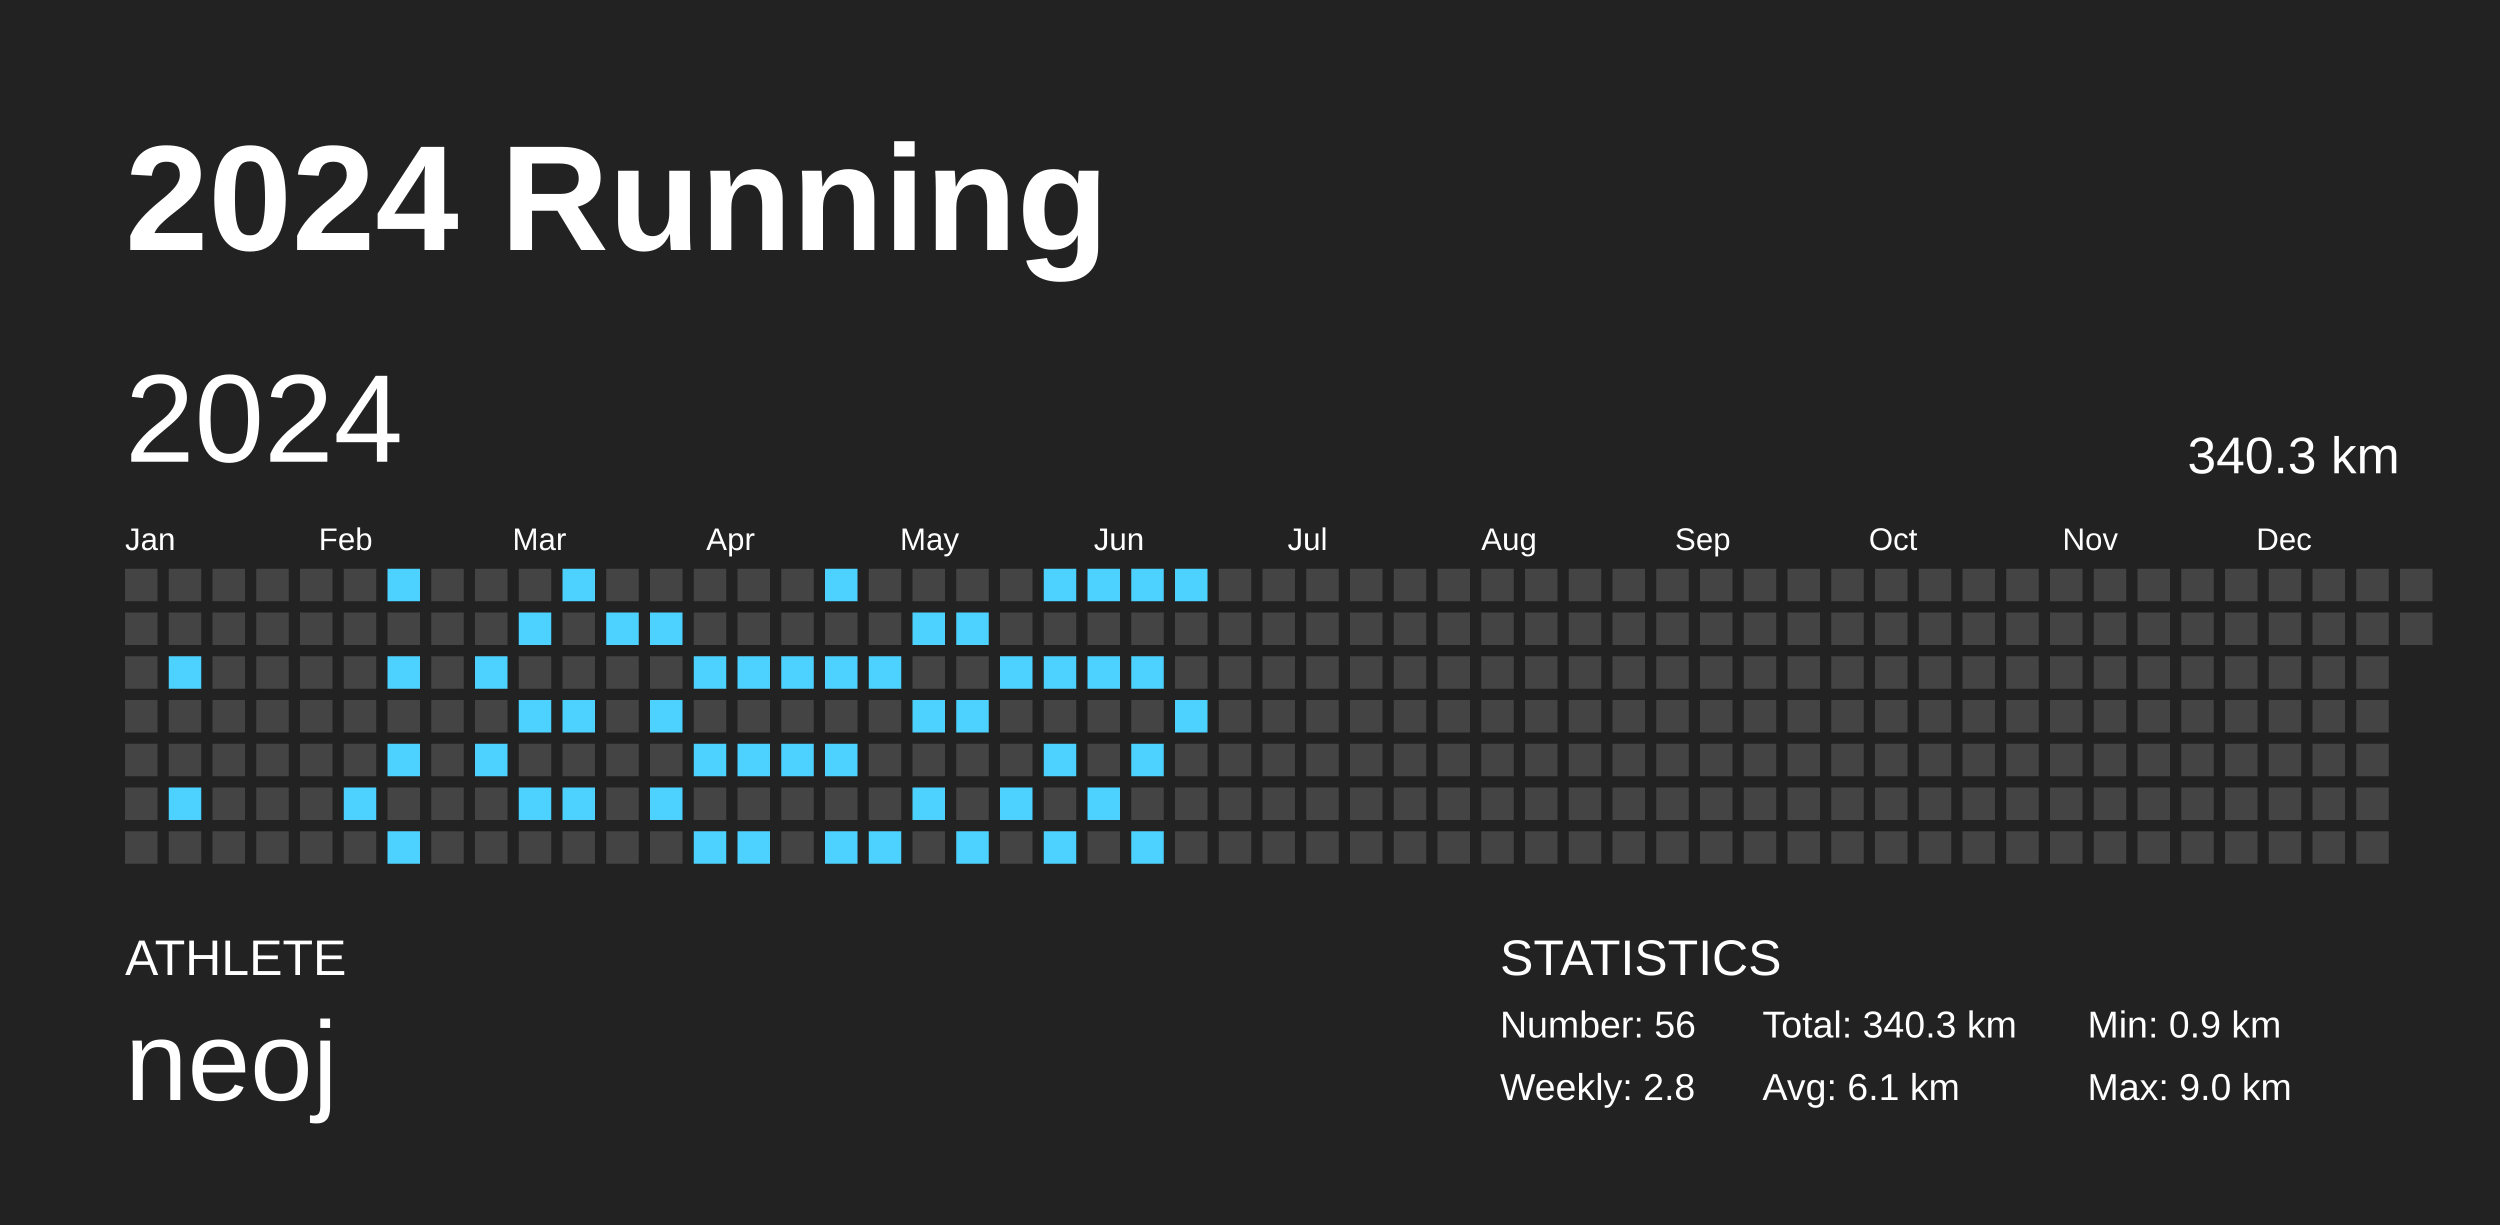
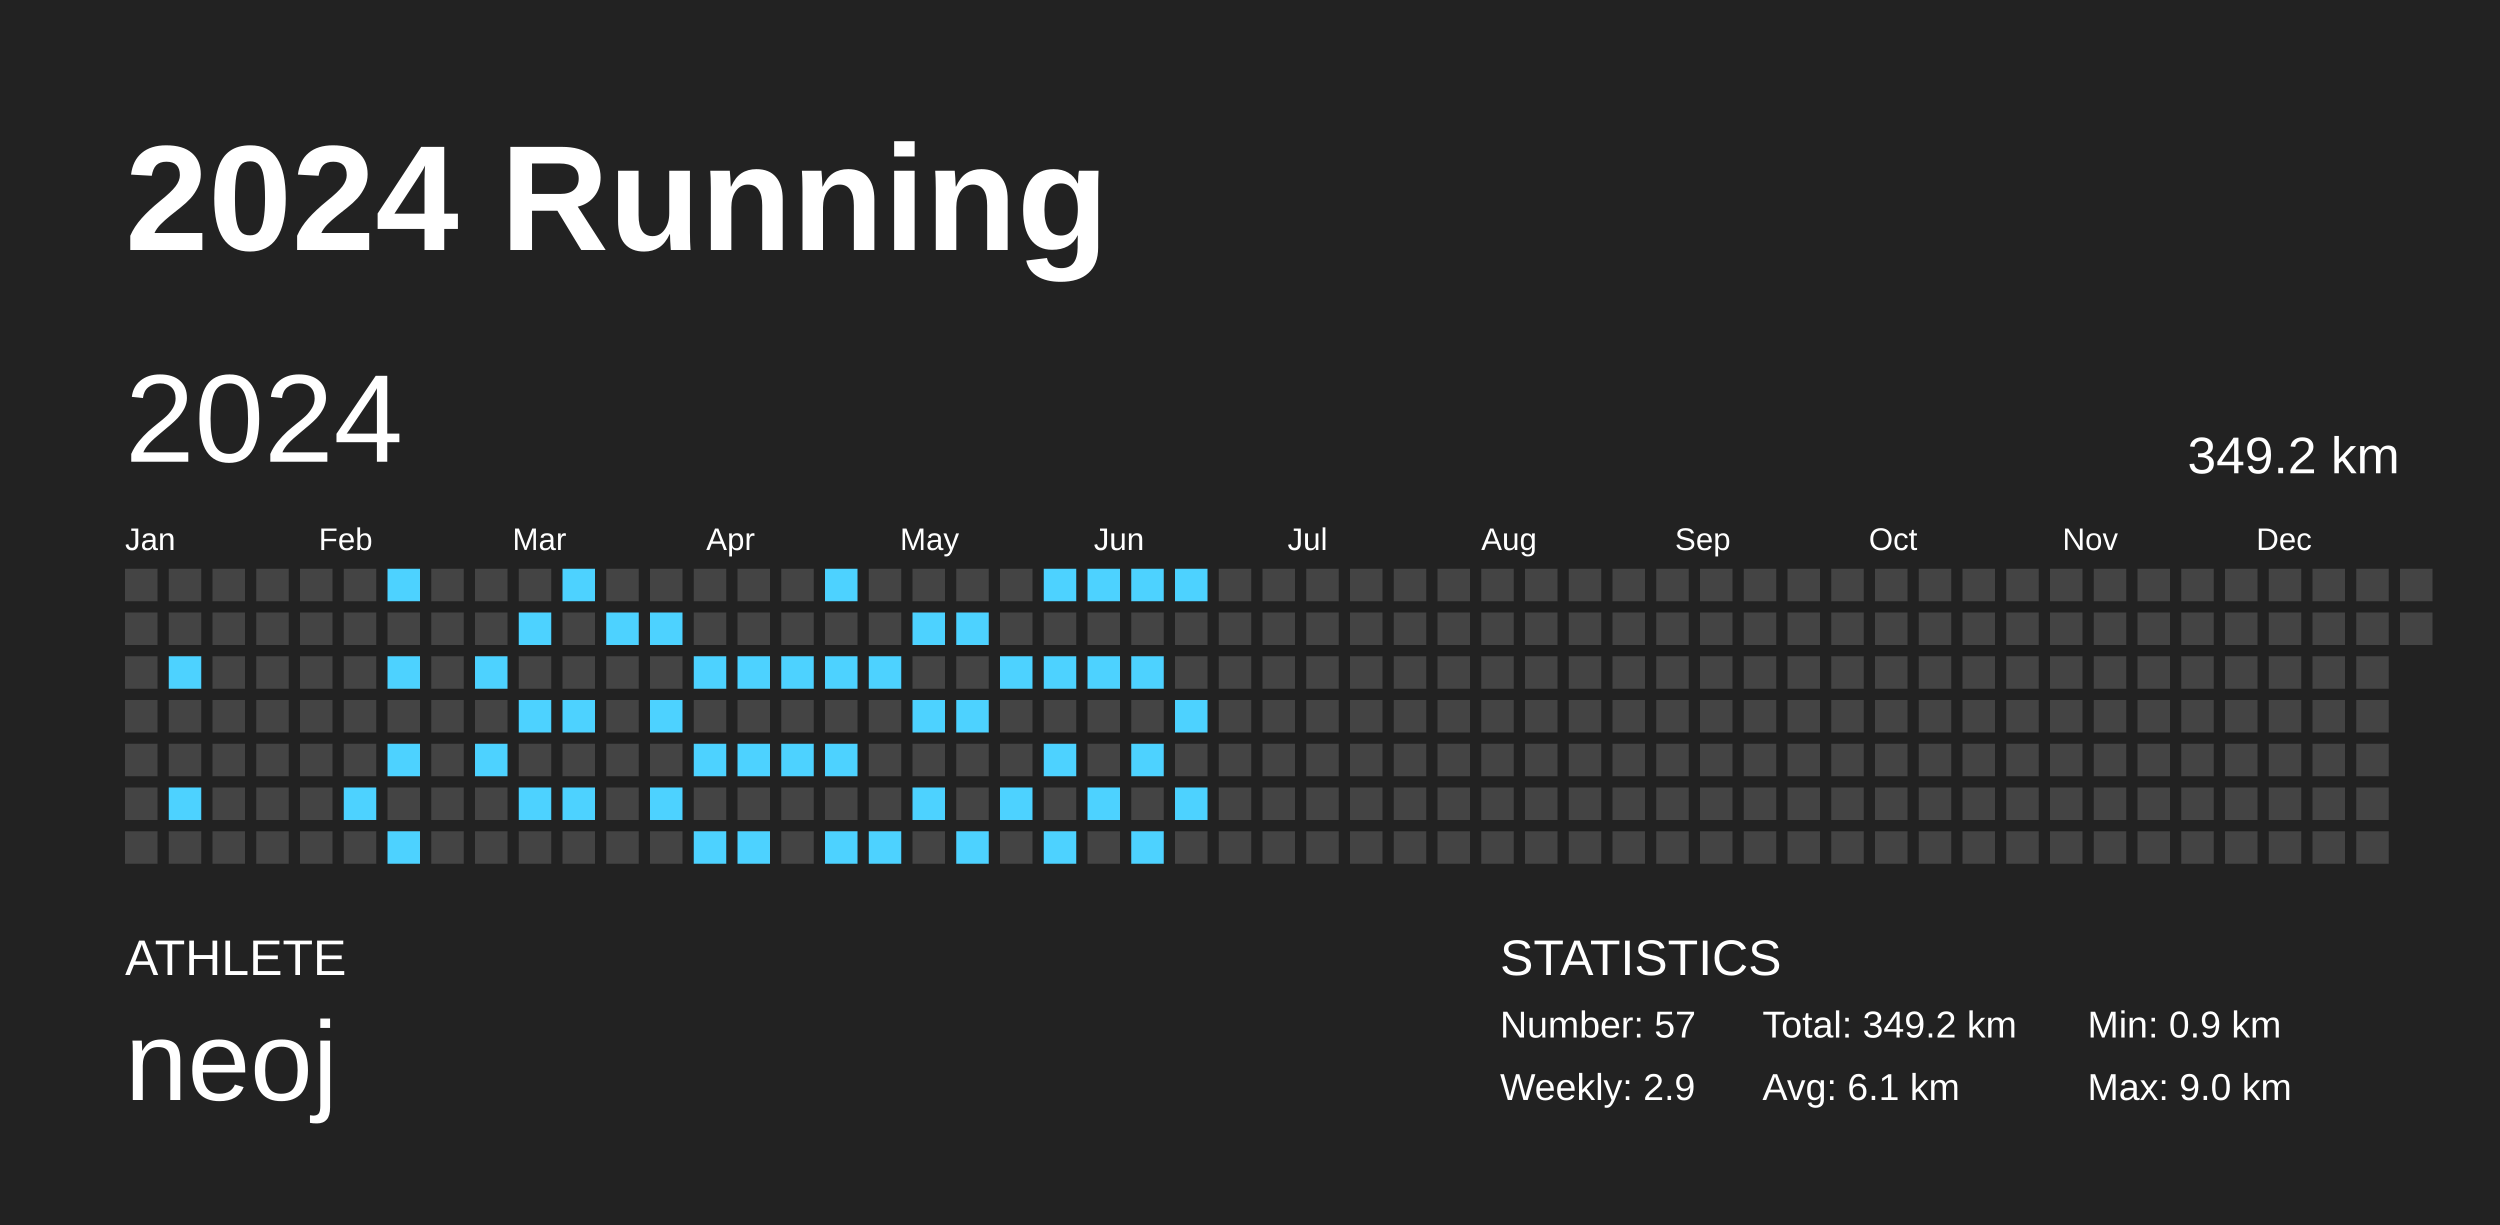
<svg xmlns="http://www.w3.org/2000/svg" baseProfile="full" height="98mm" version="1.1" viewBox="0,0,200,98" width="200mm">
  <defs />
  <rect fill="#222222" height="98" width="200" x="0" y="0" />
  <text fill="#FFFFFF" style="font-size:12px; font-family:Arial; font-weight:bold;" x="10" y="20">2024 Running</text>
  <text fill="#FFFFFF" style="font-size:4px; font-family:Arial" x="10" y="78">ATHLETE</text>
  <text fill="#FFFFFF" style="font-size:9px; font-family:Arial" x="10" y="88">neoj</text>
  <text fill="#FFFFFF" style="font-size:4px; font-family:Arial" x="120" y="78">STATISTICS</text>
-   <text fill="#FFFFFF" style="font-size:3px; font-family:Arial" x="120" y="83">Number: 56</text>
-   <text fill="#FFFFFF" style="font-size:3px; font-family:Arial" x="120" y="88">Weekly: 2.8</text>
-   <text fill="#FFFFFF" style="font-size:3px; font-family:Arial" x="141" y="83">Total: 340.3 km</text>
+   <text fill="#FFFFFF" style="font-size:3px; font-family:Arial" x="120" y="83">Number: 57</text>
+   <text fill="#FFFFFF" style="font-size:3px; font-family:Arial" x="120" y="88">Weekly: 2.9</text>
+   <text fill="#FFFFFF" style="font-size:3px; font-family:Arial" x="141" y="83">Total: 349.2 km</text>
  <text fill="#FFFFFF" style="font-size:3px; font-family:Arial" x="141" y="88">Avg: 6.1 km</text>
  <text fill="#FFFFFF" style="font-size:3px; font-family:Arial" x="167" y="83">Min: 0.9 km</text>
  <text fill="#FFFFFF" style="font-size:3px; font-family:Arial" x="167" y="88">Max: 9.0 km</text>
  <text dominant-baseline="hanging" fill="#FFFFFF" style="font-size:10.0px; font-family:Arial;" x="10" y="30">2024</text>
-   <text dominant-baseline="hanging" fill="#FFFFFF" style="font-size:4.125px; font-family:Arial;" x="175" y="35">340.3 km</text>
+   <text dominant-baseline="hanging" fill="#FFFFFF" style="font-size:4.125px; font-family:Arial;" x="175" y="35">349.2 km</text>
  <text fill="#FFFFFF" style="font-size:2.5px; font-family:Arial" x="10.0" y="44">Jan</text>
  <text fill="#FFFFFF" style="font-size:2.5px; font-family:Arial" x="25.5" y="44">Feb</text>
  <text fill="#FFFFFF" style="font-size:2.5px; font-family:Arial" x="41.0" y="44">Mar</text>
  <text fill="#FFFFFF" style="font-size:2.5px; font-family:Arial" x="56.5" y="44">Apr</text>
  <text fill="#FFFFFF" style="font-size:2.5px; font-family:Arial" x="72.0" y="44">May</text>
  <text fill="#FFFFFF" style="font-size:2.5px; font-family:Arial" x="87.5" y="44">Jun</text>
  <text fill="#FFFFFF" style="font-size:2.5px; font-family:Arial" x="103.0" y="44">Jul</text>
  <text fill="#FFFFFF" style="font-size:2.5px; font-family:Arial" x="118.5" y="44">Aug</text>
  <text fill="#FFFFFF" style="font-size:2.5px; font-family:Arial" x="134.0" y="44">Sep</text>
  <text fill="#FFFFFF" style="font-size:2.5px; font-family:Arial" x="149.5" y="44">Oct</text>
  <text fill="#FFFFFF" style="font-size:2.5px; font-family:Arial" x="165.0" y="44">Nov</text>
  <text fill="#FFFFFF" style="font-size:2.5px; font-family:Arial" x="180.5" y="44">Dec</text>
  <rect fill="#444444" height="2.6" width="2.6" x="10.0" y="45.5" />
  <rect fill="#444444" height="2.6" width="2.6" x="10.0" y="49.0" />
  <rect fill="#444444" height="2.6" width="2.6" x="10.0" y="52.5" />
  <rect fill="#444444" height="2.6" width="2.6" x="10.0" y="56.0" />
  <rect fill="#444444" height="2.6" width="2.6" x="10.0" y="59.5" />
  <rect fill="#444444" height="2.6" width="2.6" x="10.0" y="63.0" />
  <rect fill="#444444" height="2.6" width="2.6" x="10.0" y="66.5" />
  <rect fill="#444444" height="2.6" width="2.6" x="13.5" y="45.5" />
  <rect fill="#444444" height="2.6" width="2.6" x="13.5" y="49.0" />
  <rect fill="#4dd2ff" height="2.6" width="2.6" x="13.5" y="52.5" />
  <rect fill="#444444" height="2.6" width="2.6" x="13.5" y="56.0" />
  <rect fill="#444444" height="2.6" width="2.6" x="13.5" y="59.5" />
  <rect fill="#4dd2ff" height="2.6" width="2.6" x="13.5" y="63.0" />
  <rect fill="#444444" height="2.6" width="2.6" x="13.5" y="66.5" />
  <rect fill="#444444" height="2.6" width="2.6" x="17.0" y="45.5" />
  <rect fill="#444444" height="2.6" width="2.6" x="17.0" y="49.0" />
  <rect fill="#444444" height="2.6" width="2.6" x="17.0" y="52.5" />
  <rect fill="#444444" height="2.6" width="2.6" x="17.0" y="56.0" />
  <rect fill="#444444" height="2.6" width="2.6" x="17.0" y="59.5" />
  <rect fill="#444444" height="2.6" width="2.6" x="17.0" y="63.0" />
  <rect fill="#444444" height="2.6" width="2.6" x="17.0" y="66.5" />
  <rect fill="#444444" height="2.6" width="2.6" x="20.5" y="45.5" />
  <rect fill="#444444" height="2.6" width="2.6" x="20.5" y="49.0" />
  <rect fill="#444444" height="2.6" width="2.6" x="20.5" y="52.5" />
  <rect fill="#444444" height="2.6" width="2.6" x="20.5" y="56.0" />
  <rect fill="#444444" height="2.6" width="2.6" x="20.5" y="59.5" />
  <rect fill="#444444" height="2.6" width="2.6" x="20.5" y="63.0" />
  <rect fill="#444444" height="2.6" width="2.6" x="20.5" y="66.5" />
  <rect fill="#444444" height="2.6" width="2.6" x="24.0" y="45.5" />
  <rect fill="#444444" height="2.6" width="2.6" x="24.0" y="49.0" />
  <rect fill="#444444" height="2.6" width="2.6" x="24.0" y="52.5" />
  <rect fill="#444444" height="2.6" width="2.6" x="24.0" y="56.0" />
  <rect fill="#444444" height="2.6" width="2.6" x="24.0" y="59.5" />
  <rect fill="#444444" height="2.6" width="2.6" x="24.0" y="63.0" />
  <rect fill="#444444" height="2.6" width="2.6" x="24.0" y="66.5" />
  <rect fill="#444444" height="2.6" width="2.6" x="27.5" y="45.5" />
  <rect fill="#444444" height="2.6" width="2.6" x="27.5" y="49.0" />
  <rect fill="#444444" height="2.6" width="2.6" x="27.5" y="52.5" />
  <rect fill="#444444" height="2.6" width="2.6" x="27.5" y="56.0" />
  <rect fill="#444444" height="2.6" width="2.6" x="27.5" y="59.5" />
  <rect fill="#4dd2ff" height="2.6" width="2.6" x="27.5" y="63.0" />
  <rect fill="#444444" height="2.6" width="2.6" x="27.5" y="66.5" />
  <rect fill="#4dd2ff" height="2.6" width="2.6" x="31.0" y="45.5" />
  <rect fill="#444444" height="2.6" width="2.6" x="31.0" y="49.0" />
  <rect fill="#4dd2ff" height="2.6" width="2.6" x="31.0" y="52.5" />
  <rect fill="#444444" height="2.6" width="2.6" x="31.0" y="56.0" />
  <rect fill="#4dd2ff" height="2.6" width="2.6" x="31.0" y="59.5" />
  <rect fill="#444444" height="2.6" width="2.6" x="31.0" y="63.0" />
  <rect fill="#4dd2ff" height="2.6" width="2.6" x="31.0" y="66.5" />
  <rect fill="#444444" height="2.6" width="2.6" x="34.5" y="45.5" />
  <rect fill="#444444" height="2.6" width="2.6" x="34.5" y="49.0" />
  <rect fill="#444444" height="2.6" width="2.6" x="34.5" y="52.5" />
  <rect fill="#444444" height="2.6" width="2.6" x="34.5" y="56.0" />
  <rect fill="#444444" height="2.6" width="2.6" x="34.5" y="59.5" />
  <rect fill="#444444" height="2.6" width="2.6" x="34.5" y="63.0" />
  <rect fill="#444444" height="2.6" width="2.6" x="34.5" y="66.5" />
  <rect fill="#444444" height="2.6" width="2.6" x="38.0" y="45.5" />
  <rect fill="#444444" height="2.6" width="2.6" x="38.0" y="49.0" />
  <rect fill="#4dd2ff" height="2.6" width="2.6" x="38.0" y="52.5" />
  <rect fill="#444444" height="2.6" width="2.6" x="38.0" y="56.0" />
  <rect fill="#4dd2ff" height="2.6" width="2.6" x="38.0" y="59.5" />
  <rect fill="#444444" height="2.6" width="2.6" x="38.0" y="63.0" />
  <rect fill="#444444" height="2.6" width="2.6" x="38.0" y="66.5" />
  <rect fill="#444444" height="2.6" width="2.6" x="41.5" y="45.5" />
  <rect fill="#4dd2ff" height="2.6" width="2.6" x="41.5" y="49.0" />
  <rect fill="#444444" height="2.6" width="2.6" x="41.5" y="52.5" />
  <rect fill="#4dd2ff" height="2.6" width="2.6" x="41.5" y="56.0" />
  <rect fill="#444444" height="2.6" width="2.6" x="41.5" y="59.5" />
  <rect fill="#4dd2ff" height="2.6" width="2.6" x="41.5" y="63.0" />
  <rect fill="#444444" height="2.6" width="2.6" x="41.5" y="66.5" />
  <rect fill="#4dd2ff" height="2.6" width="2.6" x="45.0" y="45.5" />
  <rect fill="#444444" height="2.6" width="2.6" x="45.0" y="49.0" />
  <rect fill="#444444" height="2.6" width="2.6" x="45.0" y="52.5" />
  <rect fill="#4dd2ff" height="2.6" width="2.6" x="45.0" y="56.0" />
  <rect fill="#444444" height="2.6" width="2.6" x="45.0" y="59.5" />
  <rect fill="#4dd2ff" height="2.6" width="2.6" x="45.0" y="63.0" />
  <rect fill="#444444" height="2.6" width="2.6" x="45.0" y="66.5" />
  <rect fill="#444444" height="2.6" width="2.6" x="48.5" y="45.5" />
  <rect fill="#4dd2ff" height="2.6" width="2.6" x="48.5" y="49.0" />
  <rect fill="#444444" height="2.6" width="2.6" x="48.5" y="52.5" />
  <rect fill="#444444" height="2.6" width="2.6" x="48.5" y="56.0" />
  <rect fill="#444444" height="2.6" width="2.6" x="48.5" y="59.5" />
  <rect fill="#444444" height="2.6" width="2.6" x="48.5" y="63.0" />
  <rect fill="#444444" height="2.6" width="2.6" x="48.5" y="66.5" />
  <rect fill="#444444" height="2.6" width="2.6" x="52.0" y="45.5" />
  <rect fill="#4dd2ff" height="2.6" width="2.6" x="52.0" y="49.0" />
  <rect fill="#444444" height="2.6" width="2.6" x="52.0" y="52.5" />
  <rect fill="#4dd2ff" height="2.6" width="2.6" x="52.0" y="56.0" />
  <rect fill="#444444" height="2.6" width="2.6" x="52.0" y="59.5" />
  <rect fill="#4dd2ff" height="2.6" width="2.6" x="52.0" y="63.0" />
  <rect fill="#444444" height="2.6" width="2.6" x="52.0" y="66.5" />
  <rect fill="#444444" height="2.6" width="2.6" x="55.5" y="45.5" />
  <rect fill="#444444" height="2.6" width="2.6" x="55.5" y="49.0" />
  <rect fill="#4dd2ff" height="2.6" width="2.6" x="55.5" y="52.5" />
  <rect fill="#444444" height="2.6" width="2.6" x="55.5" y="56.0" />
  <rect fill="#4dd2ff" height="2.6" width="2.6" x="55.5" y="59.5" />
  <rect fill="#444444" height="2.6" width="2.6" x="55.5" y="63.0" />
  <rect fill="#4dd2ff" height="2.6" width="2.6" x="55.5" y="66.5" />
  <rect fill="#444444" height="2.6" width="2.6" x="59.0" y="45.5" />
  <rect fill="#444444" height="2.6" width="2.6" x="59.0" y="49.0" />
  <rect fill="#4dd2ff" height="2.6" width="2.6" x="59.0" y="52.5" />
  <rect fill="#444444" height="2.6" width="2.6" x="59.0" y="56.0" />
  <rect fill="#4dd2ff" height="2.6" width="2.6" x="59.0" y="59.5" />
  <rect fill="#444444" height="2.6" width="2.6" x="59.0" y="63.0" />
  <rect fill="#4dd2ff" height="2.6" width="2.6" x="59.0" y="66.5" />
  <rect fill="#444444" height="2.6" width="2.6" x="62.5" y="45.5" />
  <rect fill="#444444" height="2.6" width="2.6" x="62.5" y="49.0" />
  <rect fill="#4dd2ff" height="2.6" width="2.6" x="62.5" y="52.5" />
  <rect fill="#444444" height="2.6" width="2.6" x="62.5" y="56.0" />
  <rect fill="#4dd2ff" height="2.6" width="2.6" x="62.5" y="59.5" />
  <rect fill="#444444" height="2.6" width="2.6" x="62.5" y="63.0" />
  <rect fill="#444444" height="2.6" width="2.6" x="62.5" y="66.5" />
  <rect fill="#4dd2ff" height="2.6" width="2.6" x="66.0" y="45.5" />
  <rect fill="#444444" height="2.6" width="2.6" x="66.0" y="49.0" />
  <rect fill="#4dd2ff" height="2.6" width="2.6" x="66.0" y="52.5" />
  <rect fill="#444444" height="2.6" width="2.6" x="66.0" y="56.0" />
  <rect fill="#4dd2ff" height="2.6" width="2.6" x="66.0" y="59.5" />
  <rect fill="#444444" height="2.6" width="2.6" x="66.0" y="63.0" />
  <rect fill="#4dd2ff" height="2.6" width="2.6" x="66.0" y="66.5" />
  <rect fill="#444444" height="2.6" width="2.6" x="69.5" y="45.5" />
  <rect fill="#444444" height="2.6" width="2.6" x="69.5" y="49.0" />
  <rect fill="#4dd2ff" height="2.6" width="2.6" x="69.5" y="52.5" />
  <rect fill="#444444" height="2.6" width="2.6" x="69.5" y="56.0" />
  <rect fill="#444444" height="2.6" width="2.6" x="69.5" y="59.5" />
  <rect fill="#444444" height="2.6" width="2.6" x="69.5" y="63.0" />
  <rect fill="#4dd2ff" height="2.6" width="2.6" x="69.5" y="66.5" />
  <rect fill="#444444" height="2.6" width="2.6" x="73.0" y="45.5" />
  <rect fill="#4dd2ff" height="2.6" width="2.6" x="73.0" y="49.0" />
  <rect fill="#444444" height="2.6" width="2.6" x="73.0" y="52.5" />
  <rect fill="#4dd2ff" height="2.6" width="2.6" x="73.0" y="56.0" />
  <rect fill="#444444" height="2.6" width="2.6" x="73.0" y="59.5" />
  <rect fill="#4dd2ff" height="2.6" width="2.6" x="73.0" y="63.0" />
  <rect fill="#444444" height="2.6" width="2.6" x="73.0" y="66.5" />
  <rect fill="#444444" height="2.6" width="2.6" x="76.5" y="45.5" />
  <rect fill="#4dd2ff" height="2.6" width="2.6" x="76.5" y="49.0" />
  <rect fill="#444444" height="2.6" width="2.6" x="76.5" y="52.5" />
  <rect fill="#4dd2ff" height="2.6" width="2.6" x="76.5" y="56.0" />
  <rect fill="#444444" height="2.6" width="2.6" x="76.5" y="59.5" />
  <rect fill="#444444" height="2.6" width="2.6" x="76.5" y="63.0" />
  <rect fill="#4dd2ff" height="2.6" width="2.6" x="76.5" y="66.5" />
  <rect fill="#444444" height="2.6" width="2.6" x="80.0" y="45.5" />
  <rect fill="#444444" height="2.6" width="2.6" x="80.0" y="49.0" />
  <rect fill="#4dd2ff" height="2.6" width="2.6" x="80.0" y="52.5" />
  <rect fill="#444444" height="2.6" width="2.6" x="80.0" y="56.0" />
  <rect fill="#444444" height="2.6" width="2.6" x="80.0" y="59.5" />
  <rect fill="#4dd2ff" height="2.6" width="2.6" x="80.0" y="63.0" />
  <rect fill="#444444" height="2.6" width="2.6" x="80.0" y="66.5" />
  <rect fill="#4dd2ff" height="2.6" width="2.6" x="83.5" y="45.5" />
  <rect fill="#444444" height="2.6" width="2.6" x="83.5" y="49.0" />
  <rect fill="#4dd2ff" height="2.6" width="2.6" x="83.5" y="52.5" />
  <rect fill="#444444" height="2.6" width="2.6" x="83.5" y="56.0" />
  <rect fill="#4dd2ff" height="2.6" width="2.6" x="83.5" y="59.5" />
  <rect fill="#444444" height="2.6" width="2.6" x="83.5" y="63.0" />
  <rect fill="#4dd2ff" height="2.6" width="2.6" x="83.5" y="66.5" />
  <rect fill="#4dd2ff" height="2.6" width="2.6" x="87.0" y="45.5" />
  <rect fill="#444444" height="2.6" width="2.6" x="87.0" y="49.0" />
  <rect fill="#4dd2ff" height="2.6" width="2.6" x="87.0" y="52.5" />
  <rect fill="#444444" height="2.6" width="2.6" x="87.0" y="56.0" />
  <rect fill="#444444" height="2.6" width="2.6" x="87.0" y="59.5" />
  <rect fill="#4dd2ff" height="2.6" width="2.6" x="87.0" y="63.0" />
  <rect fill="#444444" height="2.6" width="2.6" x="87.0" y="66.5" />
  <rect fill="#4dd2ff" height="2.6" width="2.6" x="90.5" y="45.5" />
  <rect fill="#444444" height="2.6" width="2.6" x="90.5" y="49.0" />
  <rect fill="#4dd2ff" height="2.6" width="2.6" x="90.5" y="52.5" />
  <rect fill="#444444" height="2.6" width="2.6" x="90.5" y="56.0" />
  <rect fill="#4dd2ff" height="2.6" width="2.6" x="90.5" y="59.5" />
  <rect fill="#444444" height="2.6" width="2.6" x="90.5" y="63.0" />
  <rect fill="#4dd2ff" height="2.6" width="2.6" x="90.5" y="66.5" />
  <rect fill="#4dd2ff" height="2.6" width="2.6" x="94.0" y="45.5" />
  <rect fill="#444444" height="2.6" width="2.6" x="94.0" y="49.0" />
  <rect fill="#444444" height="2.6" width="2.6" x="94.0" y="52.5" />
  <rect fill="#4dd2ff" height="2.6" width="2.6" x="94.0" y="56.0" />
  <rect fill="#444444" height="2.6" width="2.6" x="94.0" y="59.5" />
-   <rect fill="#444444" height="2.6" width="2.6" x="94.0" y="63.0" />
+   <rect fill="#4dd2ff" height="2.6" width="2.6" x="94.0" y="63.0" />
  <rect fill="#444444" height="2.6" width="2.6" x="94.0" y="66.5" />
  <rect fill="#444444" height="2.6" width="2.6" x="97.5" y="45.5" />
  <rect fill="#444444" height="2.6" width="2.6" x="97.5" y="49.0" />
  <rect fill="#444444" height="2.6" width="2.6" x="97.5" y="52.5" />
  <rect fill="#444444" height="2.6" width="2.6" x="97.5" y="56.0" />
  <rect fill="#444444" height="2.6" width="2.6" x="97.5" y="59.5" />
  <rect fill="#444444" height="2.6" width="2.6" x="97.5" y="63.0" />
  <rect fill="#444444" height="2.6" width="2.6" x="97.5" y="66.5" />
  <rect fill="#444444" height="2.6" width="2.6" x="101.0" y="45.5" />
  <rect fill="#444444" height="2.6" width="2.6" x="101.0" y="49.0" />
  <rect fill="#444444" height="2.6" width="2.6" x="101.0" y="52.5" />
  <rect fill="#444444" height="2.6" width="2.6" x="101.0" y="56.0" />
  <rect fill="#444444" height="2.6" width="2.6" x="101.0" y="59.5" />
  <rect fill="#444444" height="2.6" width="2.6" x="101.0" y="63.0" />
  <rect fill="#444444" height="2.6" width="2.6" x="101.0" y="66.5" />
  <rect fill="#444444" height="2.6" width="2.6" x="104.5" y="45.5" />
  <rect fill="#444444" height="2.6" width="2.6" x="104.5" y="49.0" />
  <rect fill="#444444" height="2.6" width="2.6" x="104.5" y="52.5" />
  <rect fill="#444444" height="2.6" width="2.6" x="104.5" y="56.0" />
  <rect fill="#444444" height="2.6" width="2.6" x="104.5" y="59.5" />
  <rect fill="#444444" height="2.6" width="2.6" x="104.5" y="63.0" />
  <rect fill="#444444" height="2.6" width="2.6" x="104.5" y="66.5" />
  <rect fill="#444444" height="2.6" width="2.6" x="108.0" y="45.5" />
  <rect fill="#444444" height="2.6" width="2.6" x="108.0" y="49.0" />
  <rect fill="#444444" height="2.6" width="2.6" x="108.0" y="52.5" />
  <rect fill="#444444" height="2.6" width="2.6" x="108.0" y="56.0" />
  <rect fill="#444444" height="2.6" width="2.6" x="108.0" y="59.5" />
  <rect fill="#444444" height="2.6" width="2.6" x="108.0" y="63.0" />
  <rect fill="#444444" height="2.6" width="2.6" x="108.0" y="66.5" />
  <rect fill="#444444" height="2.6" width="2.6" x="111.5" y="45.5" />
  <rect fill="#444444" height="2.6" width="2.6" x="111.5" y="49.0" />
  <rect fill="#444444" height="2.6" width="2.6" x="111.5" y="52.5" />
  <rect fill="#444444" height="2.6" width="2.6" x="111.5" y="56.0" />
  <rect fill="#444444" height="2.6" width="2.6" x="111.5" y="59.5" />
  <rect fill="#444444" height="2.6" width="2.6" x="111.5" y="63.0" />
  <rect fill="#444444" height="2.6" width="2.6" x="111.5" y="66.5" />
  <rect fill="#444444" height="2.6" width="2.6" x="115.0" y="45.5" />
  <rect fill="#444444" height="2.6" width="2.6" x="115.0" y="49.0" />
  <rect fill="#444444" height="2.6" width="2.6" x="115.0" y="52.5" />
  <rect fill="#444444" height="2.6" width="2.6" x="115.0" y="56.0" />
  <rect fill="#444444" height="2.6" width="2.6" x="115.0" y="59.5" />
  <rect fill="#444444" height="2.6" width="2.6" x="115.0" y="63.0" />
  <rect fill="#444444" height="2.6" width="2.6" x="115.0" y="66.5" />
  <rect fill="#444444" height="2.6" width="2.6" x="118.5" y="45.5" />
  <rect fill="#444444" height="2.6" width="2.6" x="118.5" y="49.0" />
  <rect fill="#444444" height="2.6" width="2.6" x="118.5" y="52.5" />
  <rect fill="#444444" height="2.6" width="2.6" x="118.5" y="56.0" />
  <rect fill="#444444" height="2.6" width="2.6" x="118.5" y="59.5" />
  <rect fill="#444444" height="2.6" width="2.6" x="118.5" y="63.0" />
  <rect fill="#444444" height="2.6" width="2.6" x="118.5" y="66.5" />
  <rect fill="#444444" height="2.6" width="2.6" x="122.0" y="45.5" />
  <rect fill="#444444" height="2.6" width="2.6" x="122.0" y="49.0" />
  <rect fill="#444444" height="2.6" width="2.6" x="122.0" y="52.5" />
  <rect fill="#444444" height="2.6" width="2.6" x="122.0" y="56.0" />
  <rect fill="#444444" height="2.6" width="2.6" x="122.0" y="59.5" />
  <rect fill="#444444" height="2.6" width="2.6" x="122.0" y="63.0" />
  <rect fill="#444444" height="2.6" width="2.6" x="122.0" y="66.5" />
  <rect fill="#444444" height="2.6" width="2.6" x="125.5" y="45.5" />
  <rect fill="#444444" height="2.6" width="2.6" x="125.5" y="49.0" />
  <rect fill="#444444" height="2.6" width="2.6" x="125.5" y="52.5" />
  <rect fill="#444444" height="2.6" width="2.6" x="125.5" y="56.0" />
  <rect fill="#444444" height="2.6" width="2.6" x="125.5" y="59.5" />
  <rect fill="#444444" height="2.6" width="2.6" x="125.5" y="63.0" />
  <rect fill="#444444" height="2.6" width="2.6" x="125.5" y="66.5" />
  <rect fill="#444444" height="2.6" width="2.6" x="129.0" y="45.5" />
  <rect fill="#444444" height="2.6" width="2.6" x="129.0" y="49.0" />
  <rect fill="#444444" height="2.6" width="2.6" x="129.0" y="52.5" />
  <rect fill="#444444" height="2.6" width="2.6" x="129.0" y="56.0" />
  <rect fill="#444444" height="2.6" width="2.6" x="129.0" y="59.5" />
  <rect fill="#444444" height="2.6" width="2.6" x="129.0" y="63.0" />
  <rect fill="#444444" height="2.6" width="2.6" x="129.0" y="66.5" />
  <rect fill="#444444" height="2.6" width="2.6" x="132.5" y="45.5" />
  <rect fill="#444444" height="2.6" width="2.6" x="132.5" y="49.0" />
  <rect fill="#444444" height="2.6" width="2.6" x="132.5" y="52.5" />
  <rect fill="#444444" height="2.6" width="2.6" x="132.5" y="56.0" />
  <rect fill="#444444" height="2.6" width="2.6" x="132.5" y="59.5" />
  <rect fill="#444444" height="2.6" width="2.6" x="132.5" y="63.0" />
  <rect fill="#444444" height="2.6" width="2.6" x="132.5" y="66.5" />
  <rect fill="#444444" height="2.6" width="2.6" x="136.0" y="45.5" />
  <rect fill="#444444" height="2.6" width="2.6" x="136.0" y="49.0" />
  <rect fill="#444444" height="2.6" width="2.6" x="136.0" y="52.5" />
  <rect fill="#444444" height="2.6" width="2.6" x="136.0" y="56.0" />
  <rect fill="#444444" height="2.6" width="2.6" x="136.0" y="59.5" />
  <rect fill="#444444" height="2.6" width="2.6" x="136.0" y="63.0" />
  <rect fill="#444444" height="2.6" width="2.6" x="136.0" y="66.5" />
  <rect fill="#444444" height="2.6" width="2.6" x="139.5" y="45.5" />
  <rect fill="#444444" height="2.6" width="2.6" x="139.5" y="49.0" />
  <rect fill="#444444" height="2.6" width="2.6" x="139.5" y="52.5" />
  <rect fill="#444444" height="2.6" width="2.6" x="139.5" y="56.0" />
  <rect fill="#444444" height="2.6" width="2.6" x="139.5" y="59.5" />
  <rect fill="#444444" height="2.6" width="2.6" x="139.5" y="63.0" />
  <rect fill="#444444" height="2.6" width="2.6" x="139.5" y="66.5" />
  <rect fill="#444444" height="2.6" width="2.6" x="143.0" y="45.5" />
  <rect fill="#444444" height="2.6" width="2.6" x="143.0" y="49.0" />
  <rect fill="#444444" height="2.6" width="2.6" x="143.0" y="52.5" />
  <rect fill="#444444" height="2.6" width="2.6" x="143.0" y="56.0" />
  <rect fill="#444444" height="2.6" width="2.6" x="143.0" y="59.5" />
  <rect fill="#444444" height="2.6" width="2.6" x="143.0" y="63.0" />
  <rect fill="#444444" height="2.6" width="2.6" x="143.0" y="66.5" />
  <rect fill="#444444" height="2.6" width="2.6" x="146.5" y="45.5" />
  <rect fill="#444444" height="2.6" width="2.6" x="146.5" y="49.0" />
  <rect fill="#444444" height="2.6" width="2.6" x="146.5" y="52.5" />
  <rect fill="#444444" height="2.6" width="2.6" x="146.5" y="56.0" />
  <rect fill="#444444" height="2.6" width="2.6" x="146.5" y="59.5" />
  <rect fill="#444444" height="2.6" width="2.6" x="146.5" y="63.0" />
  <rect fill="#444444" height="2.6" width="2.6" x="146.5" y="66.5" />
  <rect fill="#444444" height="2.6" width="2.6" x="150.0" y="45.5" />
  <rect fill="#444444" height="2.6" width="2.6" x="150.0" y="49.0" />
  <rect fill="#444444" height="2.6" width="2.6" x="150.0" y="52.5" />
  <rect fill="#444444" height="2.6" width="2.6" x="150.0" y="56.0" />
  <rect fill="#444444" height="2.6" width="2.6" x="150.0" y="59.5" />
  <rect fill="#444444" height="2.6" width="2.6" x="150.0" y="63.0" />
  <rect fill="#444444" height="2.6" width="2.6" x="150.0" y="66.5" />
  <rect fill="#444444" height="2.6" width="2.6" x="153.5" y="45.5" />
  <rect fill="#444444" height="2.6" width="2.6" x="153.5" y="49.0" />
  <rect fill="#444444" height="2.6" width="2.6" x="153.5" y="52.5" />
  <rect fill="#444444" height="2.6" width="2.6" x="153.5" y="56.0" />
  <rect fill="#444444" height="2.6" width="2.6" x="153.5" y="59.5" />
  <rect fill="#444444" height="2.6" width="2.6" x="153.5" y="63.0" />
  <rect fill="#444444" height="2.6" width="2.6" x="153.5" y="66.5" />
  <rect fill="#444444" height="2.6" width="2.6" x="157.0" y="45.5" />
  <rect fill="#444444" height="2.6" width="2.6" x="157.0" y="49.0" />
  <rect fill="#444444" height="2.6" width="2.6" x="157.0" y="52.5" />
  <rect fill="#444444" height="2.6" width="2.6" x="157.0" y="56.0" />
  <rect fill="#444444" height="2.6" width="2.6" x="157.0" y="59.5" />
  <rect fill="#444444" height="2.6" width="2.6" x="157.0" y="63.0" />
  <rect fill="#444444" height="2.6" width="2.6" x="157.0" y="66.5" />
  <rect fill="#444444" height="2.6" width="2.6" x="160.5" y="45.5" />
  <rect fill="#444444" height="2.6" width="2.6" x="160.5" y="49.0" />
  <rect fill="#444444" height="2.6" width="2.6" x="160.5" y="52.5" />
  <rect fill="#444444" height="2.6" width="2.6" x="160.5" y="56.0" />
  <rect fill="#444444" height="2.6" width="2.6" x="160.5" y="59.5" />
  <rect fill="#444444" height="2.6" width="2.6" x="160.5" y="63.0" />
  <rect fill="#444444" height="2.6" width="2.6" x="160.5" y="66.5" />
  <rect fill="#444444" height="2.6" width="2.6" x="164.0" y="45.5" />
  <rect fill="#444444" height="2.6" width="2.6" x="164.0" y="49.0" />
  <rect fill="#444444" height="2.6" width="2.6" x="164.0" y="52.5" />
  <rect fill="#444444" height="2.6" width="2.6" x="164.0" y="56.0" />
  <rect fill="#444444" height="2.6" width="2.6" x="164.0" y="59.5" />
  <rect fill="#444444" height="2.6" width="2.6" x="164.0" y="63.0" />
  <rect fill="#444444" height="2.6" width="2.6" x="164.0" y="66.5" />
  <rect fill="#444444" height="2.6" width="2.6" x="167.5" y="45.5" />
  <rect fill="#444444" height="2.6" width="2.6" x="167.5" y="49.0" />
  <rect fill="#444444" height="2.6" width="2.6" x="167.5" y="52.5" />
  <rect fill="#444444" height="2.6" width="2.6" x="167.5" y="56.0" />
  <rect fill="#444444" height="2.6" width="2.6" x="167.5" y="59.5" />
  <rect fill="#444444" height="2.6" width="2.6" x="167.5" y="63.0" />
  <rect fill="#444444" height="2.6" width="2.6" x="167.5" y="66.5" />
  <rect fill="#444444" height="2.6" width="2.6" x="171.0" y="45.5" />
  <rect fill="#444444" height="2.6" width="2.6" x="171.0" y="49.0" />
  <rect fill="#444444" height="2.6" width="2.6" x="171.0" y="52.5" />
  <rect fill="#444444" height="2.6" width="2.6" x="171.0" y="56.0" />
  <rect fill="#444444" height="2.6" width="2.6" x="171.0" y="59.5" />
  <rect fill="#444444" height="2.6" width="2.6" x="171.0" y="63.0" />
  <rect fill="#444444" height="2.6" width="2.6" x="171.0" y="66.5" />
  <rect fill="#444444" height="2.6" width="2.6" x="174.5" y="45.5" />
  <rect fill="#444444" height="2.6" width="2.6" x="174.5" y="49.0" />
  <rect fill="#444444" height="2.6" width="2.6" x="174.5" y="52.5" />
  <rect fill="#444444" height="2.6" width="2.6" x="174.5" y="56.0" />
  <rect fill="#444444" height="2.6" width="2.6" x="174.5" y="59.5" />
  <rect fill="#444444" height="2.6" width="2.6" x="174.5" y="63.0" />
  <rect fill="#444444" height="2.6" width="2.6" x="174.5" y="66.5" />
  <rect fill="#444444" height="2.6" width="2.6" x="178.0" y="45.5" />
  <rect fill="#444444" height="2.6" width="2.6" x="178.0" y="49.0" />
  <rect fill="#444444" height="2.6" width="2.6" x="178.0" y="52.5" />
  <rect fill="#444444" height="2.6" width="2.6" x="178.0" y="56.0" />
  <rect fill="#444444" height="2.6" width="2.6" x="178.0" y="59.5" />
  <rect fill="#444444" height="2.6" width="2.6" x="178.0" y="63.0" />
  <rect fill="#444444" height="2.6" width="2.6" x="178.0" y="66.5" />
  <rect fill="#444444" height="2.6" width="2.6" x="181.5" y="45.5" />
  <rect fill="#444444" height="2.6" width="2.6" x="181.5" y="49.0" />
  <rect fill="#444444" height="2.6" width="2.6" x="181.5" y="52.5" />
  <rect fill="#444444" height="2.6" width="2.6" x="181.5" y="56.0" />
  <rect fill="#444444" height="2.6" width="2.6" x="181.5" y="59.5" />
  <rect fill="#444444" height="2.6" width="2.6" x="181.5" y="63.0" />
  <rect fill="#444444" height="2.6" width="2.6" x="181.5" y="66.5" />
  <rect fill="#444444" height="2.6" width="2.6" x="185.0" y="45.5" />
  <rect fill="#444444" height="2.6" width="2.6" x="185.0" y="49.0" />
  <rect fill="#444444" height="2.6" width="2.6" x="185.0" y="52.5" />
  <rect fill="#444444" height="2.6" width="2.6" x="185.0" y="56.0" />
  <rect fill="#444444" height="2.6" width="2.6" x="185.0" y="59.5" />
  <rect fill="#444444" height="2.6" width="2.6" x="185.0" y="63.0" />
  <rect fill="#444444" height="2.6" width="2.6" x="185.0" y="66.5" />
  <rect fill="#444444" height="2.6" width="2.6" x="188.5" y="45.5" />
  <rect fill="#444444" height="2.6" width="2.6" x="188.5" y="49.0" />
  <rect fill="#444444" height="2.6" width="2.6" x="188.5" y="52.5" />
  <rect fill="#444444" height="2.6" width="2.6" x="188.5" y="56.0" />
  <rect fill="#444444" height="2.6" width="2.6" x="188.5" y="59.5" />
  <rect fill="#444444" height="2.6" width="2.6" x="188.5" y="63.0" />
  <rect fill="#444444" height="2.6" width="2.6" x="188.5" y="66.5" />
  <rect fill="#444444" height="2.6" width="2.6" x="192.0" y="45.5" />
  <rect fill="#444444" height="2.6" width="2.6" x="192.0" y="49.0" />
</svg>
